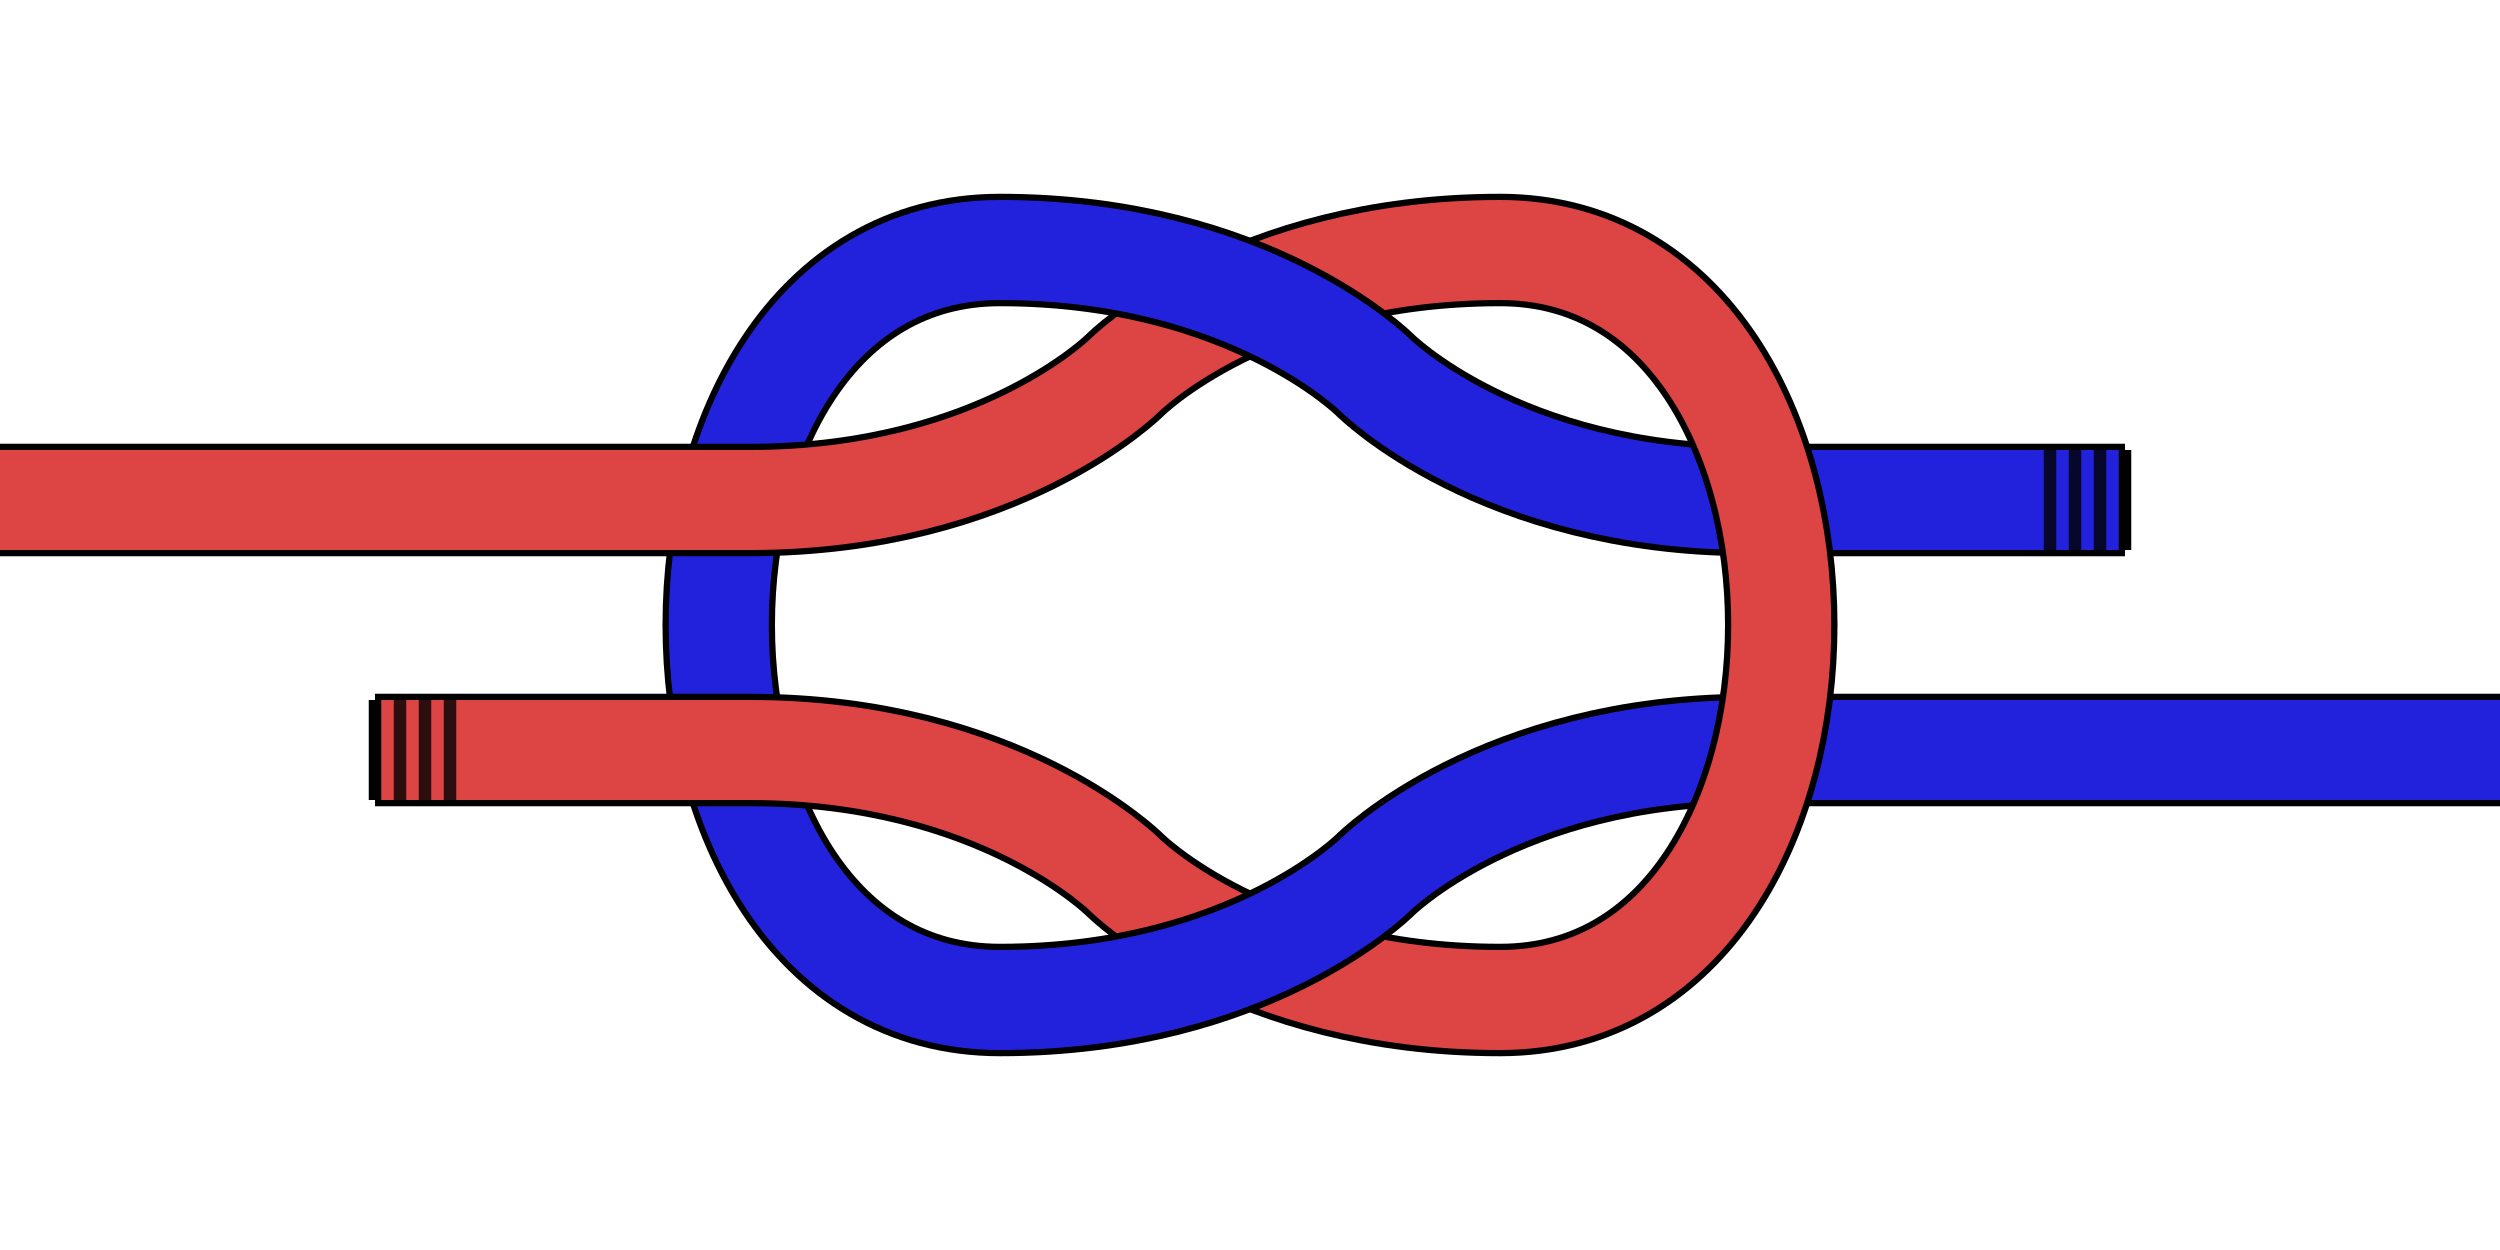
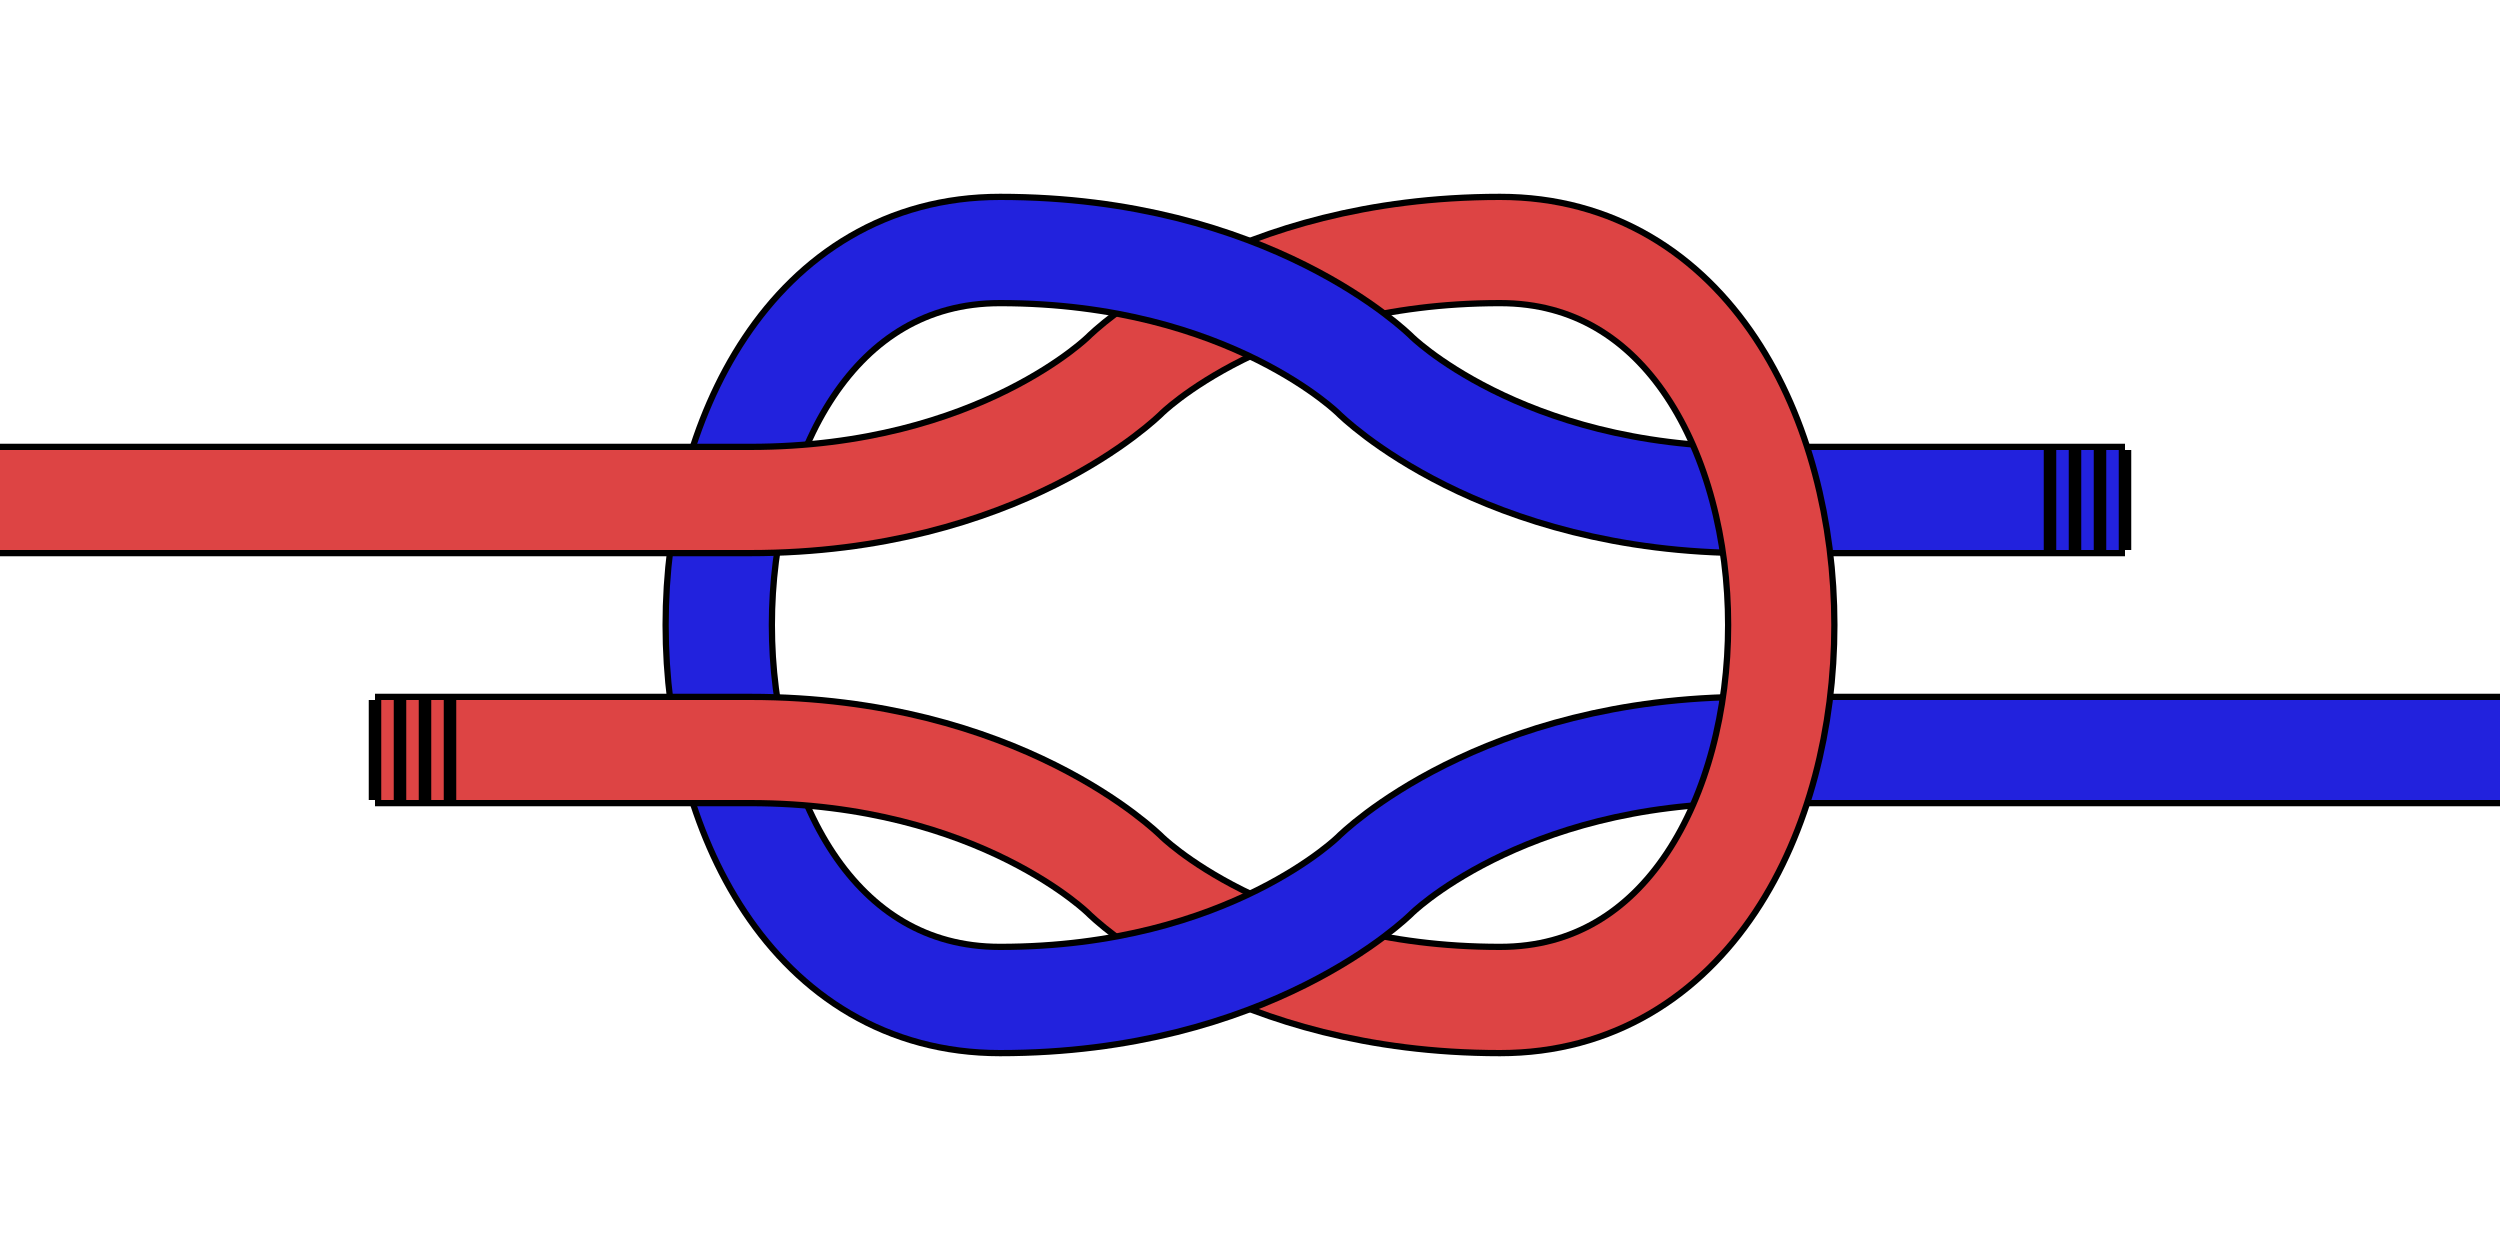
<svg xmlns="http://www.w3.org/2000/svg" version="1.1" baseProfile="full" width="400" height="200" viewBox="0 0 200 100">
  <path d="M 80 20 C 50 20, 50 80, 80 80" stroke="black" stroke-width="9" stroke-linejoin="round" fill="transparent" />
  <path d="M 80 20 C 50 20, 50 80, 80 80" stroke="#22D" stroke-width="8" stroke-linejoin="round" fill="transparent" />
  <path d="M 30 60 H 60 C 80 60, 90 70, 90 70 S 100 80, 120 80" stroke="black" stroke-width="9" stroke-linejoin="round" fill="transparent" />
  <path d="M 30 60 H 60 C 80 60, 90 70, 90 70 S 100 80, 120 80" stroke="#D44" stroke-width="8" stroke-linejoin="round" fill="transparent" />
  <path d="M 0 40 H 60 C 80 40, 90 30, 90 30 S 100 20, 120 20" stroke="black" stroke-width="9" stroke-linejoin="round" fill="transparent" />
  <path d="M 0 40 H 60 C 80 40, 90 30, 90 30 S 100 20, 120 20" stroke="#D44" stroke-width="8" stroke-linejoin="round" fill="transparent" />
  <path d="M 170 40 H 140 C 120 40, 110 30, 110 30 S 100 20, 80 20" stroke="black" stroke-width="9" stroke-linejoin="round" fill="transparent" />
  <path d="M 170 40 H 140 C 120 40, 110 30, 110 30 S 100 20, 80 20" stroke="#22D" stroke-width="8" stroke-linejoin="round" fill="transparent" />
  <path d="M 200 60 H 140 C 120 60, 110 70, 110 70 S 100 80, 80 80" stroke="black" stroke-width="9" stroke-linejoin="round" fill="transparent" />
  <path d="M 200 60 H 140 C 120 60, 110 70, 110 70 S 100 80, 80 80" stroke="#22D" stroke-width="8" stroke-linejoin="round" fill="transparent" />
  <path d="M 120 20 C 150 20, 150 80, 120 80" stroke="black" stroke-width="9" stroke-linejoin="round" fill="transparent" />
  <path d="M 120 20 C 150 20, 150 80, 120 80" stroke="#D44" stroke-width="8" stroke-linejoin="round" fill="transparent" />
-   <path d="M 30 56 v 8" stroke="black" stroke-width="1" fill="transparent" />
-   <path d="M 170 36 v 8" stroke="black" stroke-width="1" fill="transparent" />
-   <path d="M 32 56 v 8" stroke="black" stroke-width="1" fill="transparent" stroke-opacity="0.8" />
-   <path d="M 34 56 v 8" stroke="black" stroke-width="1" fill="transparent" stroke-opacity="0.8" />
-   <path d="M 36 56 v 8" stroke="black" stroke-width="1" fill="transparent" stroke-opacity="0.8" />
-   <path d="M 168 36 v 8" stroke="black" stroke-width="1" fill="transparent" stroke-opacity="0.8" />
-   <path d="M 166 36 v 8" stroke="black" stroke-width="1" fill="transparent" stroke-opacity="0.8" />
-   <path d="M 164 36 v 8" stroke="black" stroke-width="1" fill="transparent" stroke-opacity="0.8" />
+   <path d="M 30 56 v 8 m 2 -8 v 8 m 2 -8 v 8 m 2 -8 v 8" stroke="black" stroke-width="1" fill="transparent" />
+   <path d="M 170 36 v 8 m -2 -8 v 8 m -2 -8 v 8 m -2 -8 v 8" stroke="black" stroke-width="1" fill="transparent" />
</svg>
